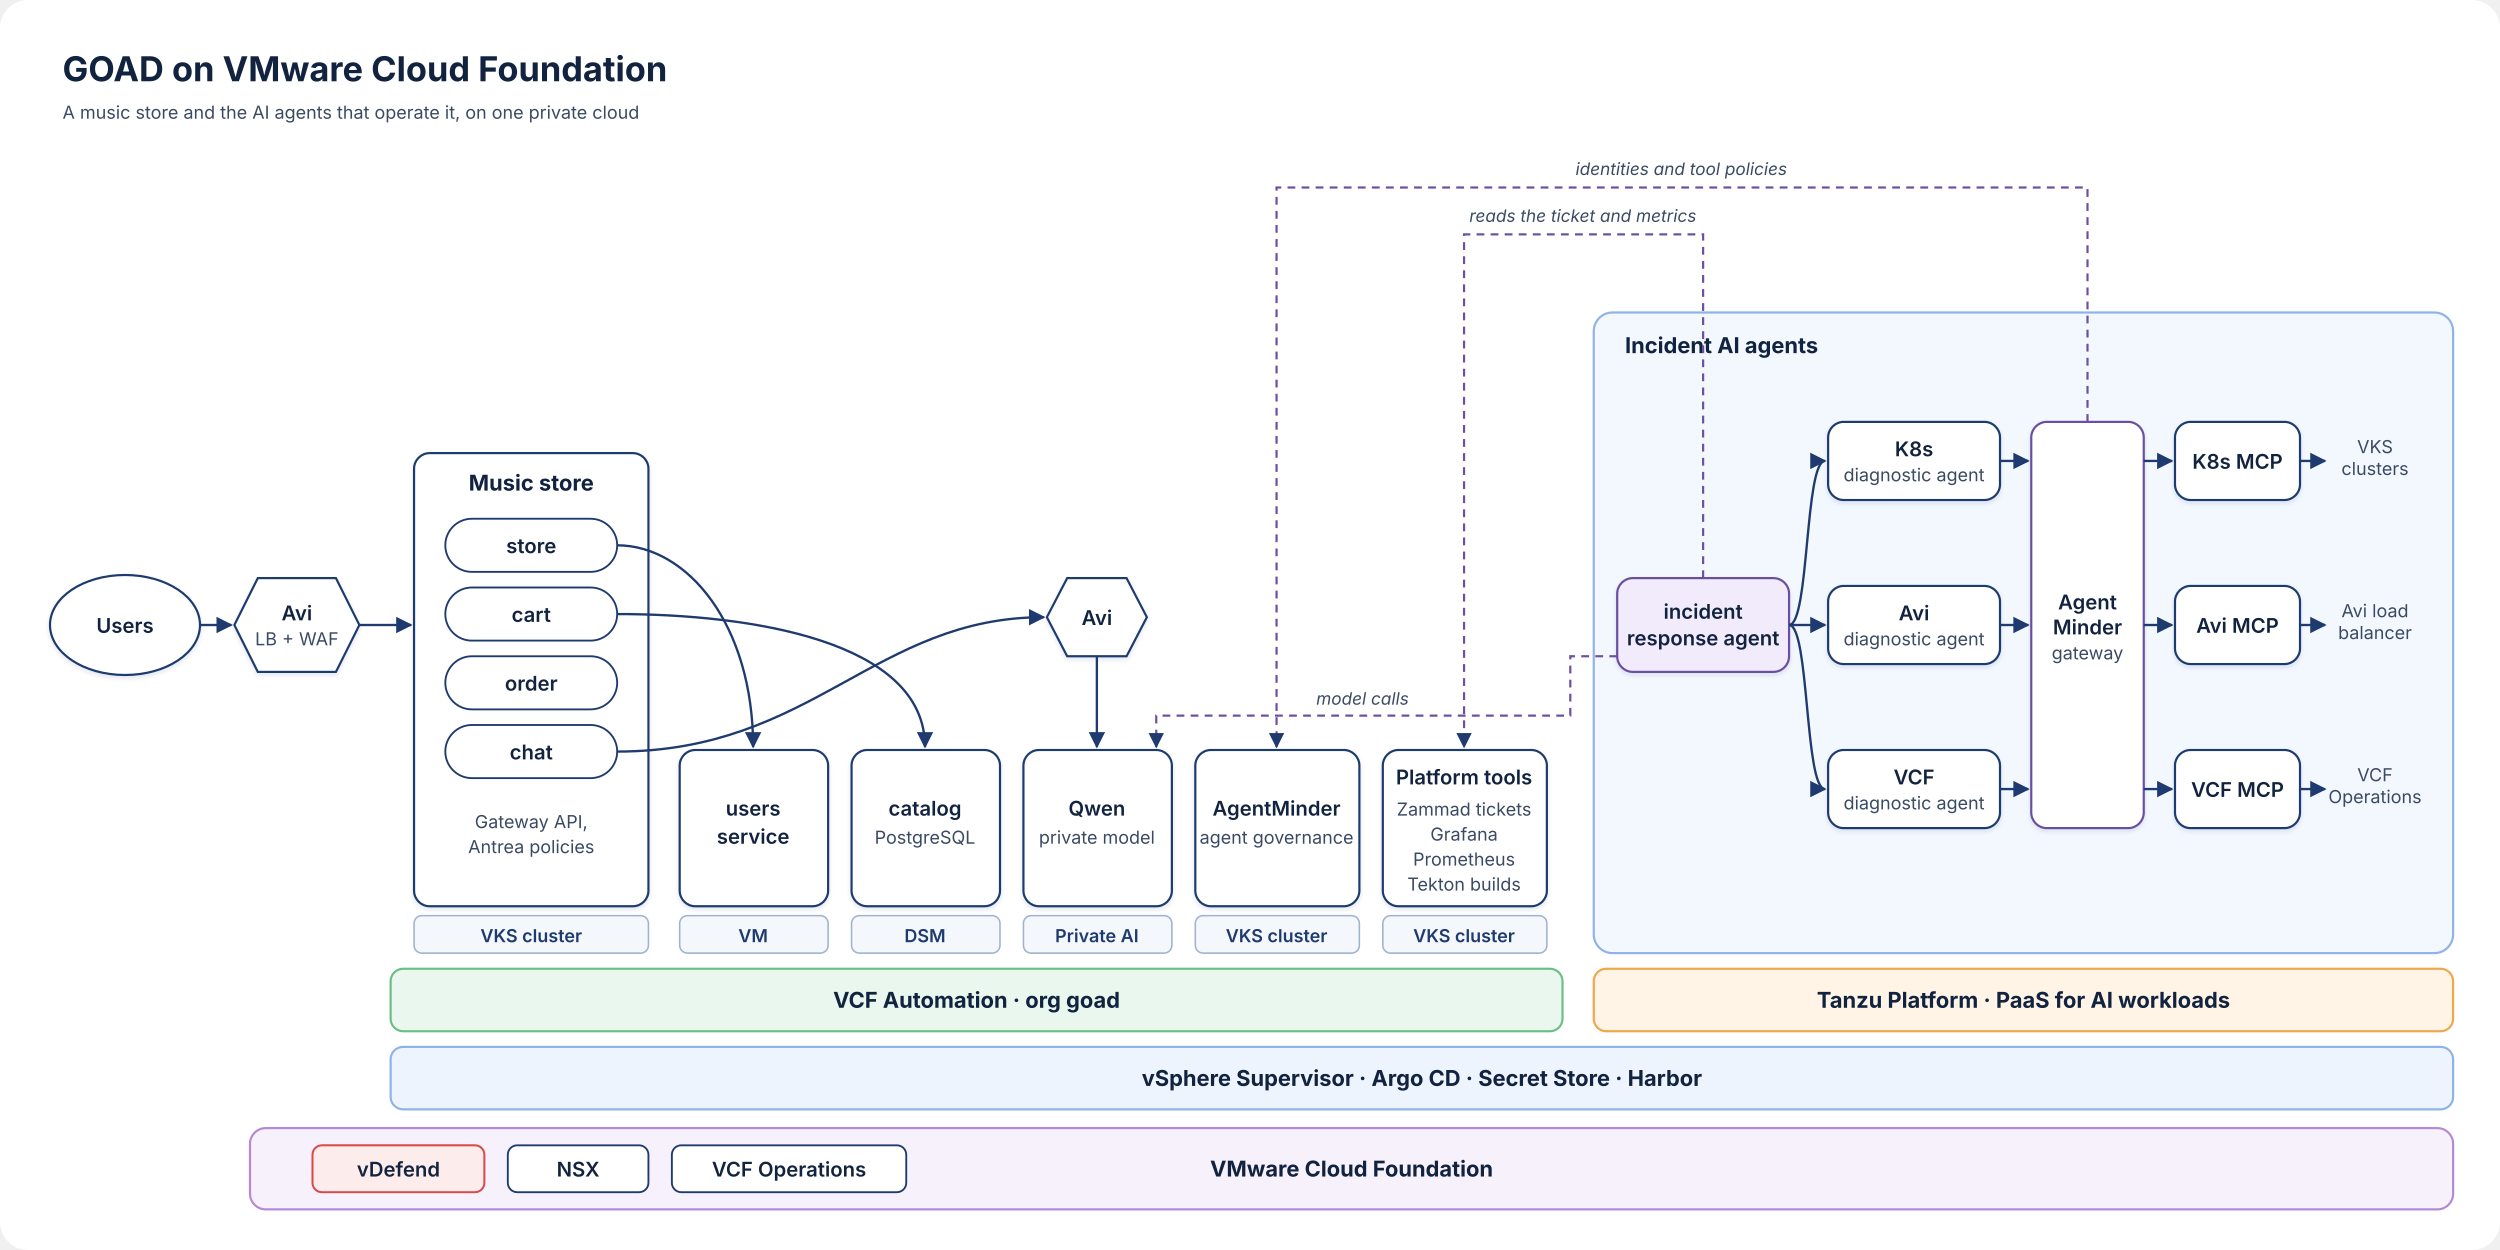
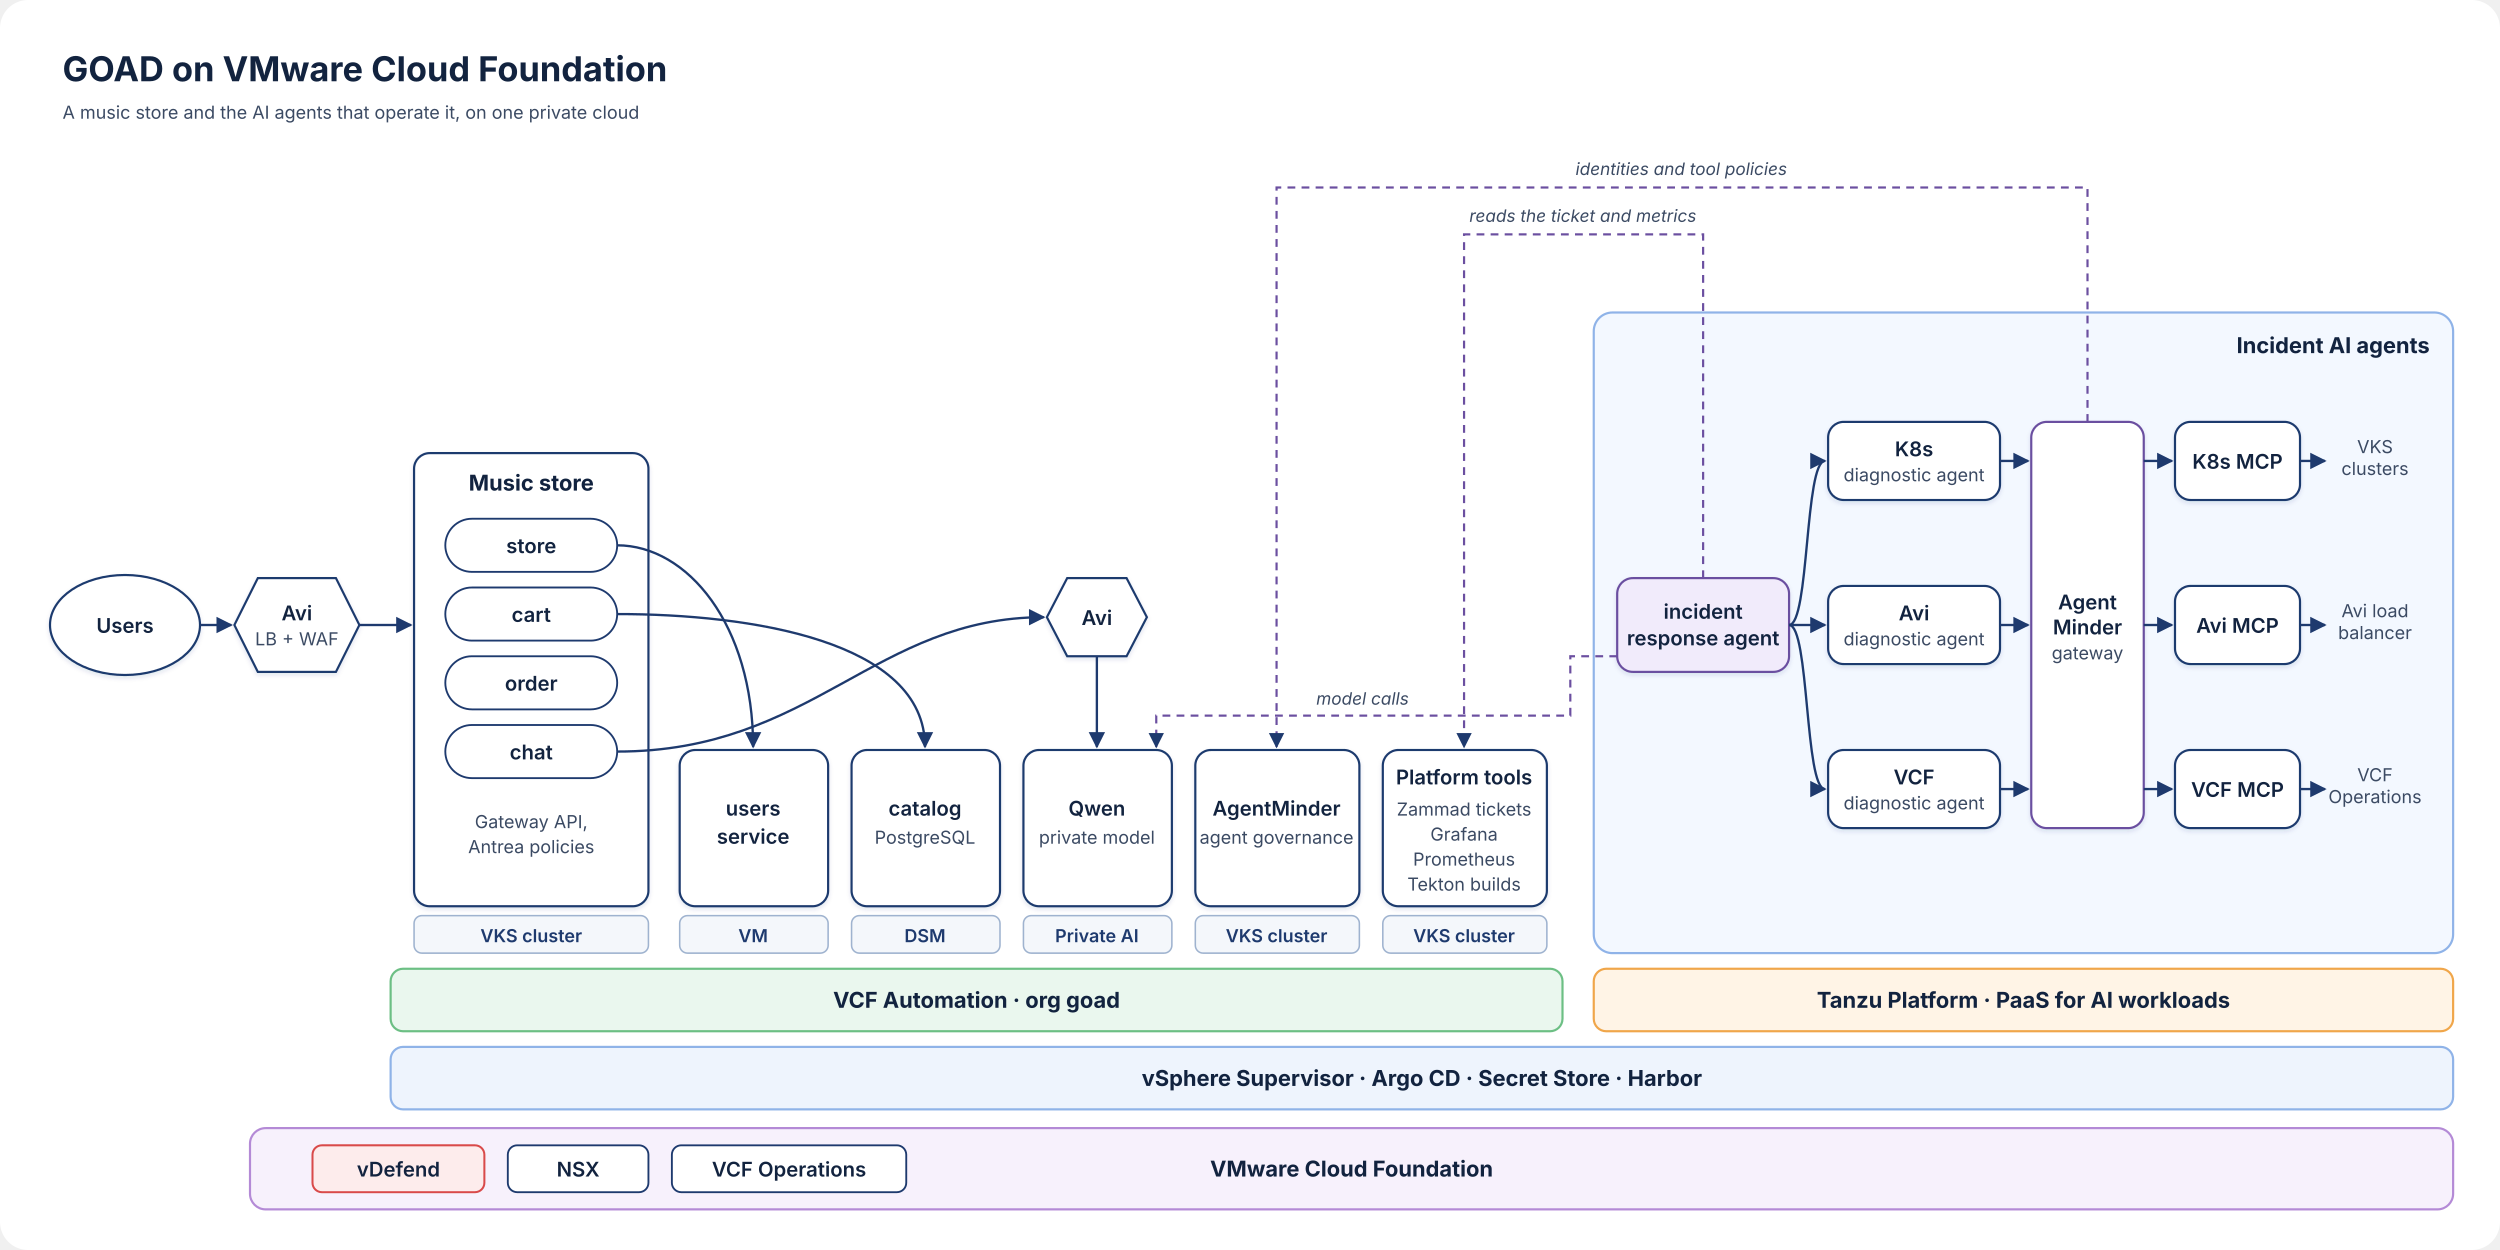
<svg xmlns="http://www.w3.org/2000/svg" viewBox="0 0 1600 800" width="1600" height="800" font-family="Inter, 'Segoe UI', Helvetica, Arial, sans-serif">
  <defs>
    <marker id="arrow" viewBox="0 0 10 10" refX="9" refY="5" markerWidth="7" markerHeight="7" orient="auto-start-reverse">
      <path d="M0,0 L10,5 L0,10 z" fill="#1e3a6e" />
    </marker>
    <filter id="shadow" x="-10%" y="-10%" width="120%" height="130%">
      <feDropShadow dx="0" dy="1.5" stdDeviation="1.5" flood-color="#1e3a6e" flood-opacity="0.12" />
    </filter>
    <style>
      .box { fill: #ffffff; stroke: #1e3a6e; stroke-width: 1.4; filter: url(#shadow); }
      .pill { fill: #ffffff; stroke: #1e3a6e; stroke-width: 1.2; }
      .title { font-size: 14px; font-weight: 700; fill: #12233f; }
      .label { font-size: 13px; font-weight: 600; fill: #12233f; }
      .small { font-size: 11.5px; fill: #3b4a63; }
      .tag { font-size: 11.5px; font-weight: 600; fill: #1e3a6e; }
      .edge { fill: none; stroke: #1e3a6e; stroke-width: 1.5; marker-end: url(#arrow); }
      .dash { fill: none; stroke: #6b4fa0; stroke-width: 1.4; stroke-dasharray: 5 4; marker-end: url(#arrow); }
      .edgetext { font-size: 11px; fill: #3b4a63; font-style: italic; }
    </style>
  </defs>
  <rect x="0" y="0" width="1600" height="800" rx="18" fill="#ffffff" />
  <text x="40" y="52" font-size="22" font-weight="700" fill="#12233f">GOAD on VMware Cloud Foundation</text>
  <text x="40" y="76" class="small">A music store and the AI agents that operate it, on one private cloud</text>
  <rect x="160" y="722" width="1410" height="52" rx="10" fill="#f7f1fc" stroke="#b48ad6" stroke-width="1.4" />
  <text x="865" y="753" text-anchor="middle" class="title">VMware Cloud Foundation</text>
  <rect x="200" y="733" width="110" height="30" rx="6" fill="#fdecec" stroke="#d94a4a" stroke-width="1.3" />
  <text x="255" y="753" text-anchor="middle" class="label" fill="#b42323">vDefend</text>
  <rect x="325" y="733" width="90" height="30" rx="6" class="pill" />
  <text x="370" y="753" text-anchor="middle" class="label">NSX</text>
  <rect x="430" y="733" width="150" height="30" rx="6" class="pill" />
  <text x="505" y="753" text-anchor="middle" class="label">VCF Operations</text>
  <rect x="250" y="670" width="1320" height="40" rx="8" fill="#eef4fd" stroke="#8fb3e8" stroke-width="1.4" />
  <text x="910" y="695" text-anchor="middle" class="title">vSphere Supervisor  ·  Argo CD  ·  Secret Store  ·  Harbor</text>
  <rect x="250" y="620" width="750" height="40" rx="8" fill="#eaf7ee" stroke="#6cbf84" stroke-width="1.4" />
  <text x="625" y="645" text-anchor="middle" class="title">VCF Automation  ·  org goad</text>
  <rect x="1020" y="620" width="550" height="40" rx="8" fill="#fff4e6" stroke="#f0a64a" stroke-width="1.4" />
  <text x="1295" y="645" text-anchor="middle" class="title">Tanzu Platform  ·  PaaS for AI workloads</text>
  <ellipse cx="80" cy="400" rx="48" ry="32" class="box" />
  <text x="80" y="405" text-anchor="middle" class="label">Users</text>
  <polygon points="150,400 165,370 215,370 230,400 215,430 165,430" class="box" />
  <text x="190" y="397" text-anchor="middle" class="label">Avi</text>
  <text x="190" y="413" text-anchor="middle" class="small">LB + WAF</text>
  <path d="M128,400 L148,400" class="edge" />
  <path d="M230,400 L263,400" class="edge" />
  <rect x="265" y="290" width="150" height="290" rx="10" class="box" />
  <text x="340" y="314" text-anchor="middle" class="title">Music store</text>
  <rect x="285" y="332" width="110" height="34" rx="17" class="pill" />
  <text x="340" y="354" text-anchor="middle" class="label">store</text>
  <rect x="285" y="376" width="110" height="34" rx="17" class="pill" />
  <text x="340" y="398" text-anchor="middle" class="label">cart</text>
  <rect x="285" y="420" width="110" height="34" rx="17" class="pill" />
  <text x="340" y="442" text-anchor="middle" class="label">order</text>
  <rect x="285" y="464" width="110" height="34" rx="17" class="pill" />
  <text x="340" y="486" text-anchor="middle" class="label">chat</text>
  <text x="340" y="530" text-anchor="middle" class="small">Gateway API,</text>
  <text x="340" y="546" text-anchor="middle" class="small">Antrea policies</text>
  <rect x="265" y="586" width="150" height="24" rx="5" fill="#f4f7fb" stroke="#9fb3cf" />
  <text x="340" y="603" text-anchor="middle" class="tag">VKS cluster</text>
  <rect x="435" y="480" width="95" height="100" rx="10" class="box" />
  <text x="482" y="522" text-anchor="middle" class="label">users</text>
  <text x="482" y="540" text-anchor="middle" class="label">service</text>
  <rect x="435" y="586" width="95" height="24" rx="5" fill="#f4f7fb" stroke="#9fb3cf" />
  <text x="482" y="603" text-anchor="middle" class="tag">VM</text>
  <rect x="545" y="480" width="95" height="100" rx="10" class="box" />
  <text x="592" y="522" text-anchor="middle" class="label">catalog</text>
  <text x="592" y="540" text-anchor="middle" class="small">PostgreSQL</text>
  <rect x="545" y="586" width="95" height="24" rx="5" fill="#f4f7fb" stroke="#9fb3cf" />
  <text x="592" y="603" text-anchor="middle" class="tag">DSM</text>
  <rect x="655" y="480" width="95" height="100" rx="10" class="box" />
  <text x="702" y="522" text-anchor="middle" class="label">Qwen</text>
  <text x="702" y="540" text-anchor="middle" class="small">private model</text>
  <rect x="655" y="586" width="95" height="24" rx="5" fill="#f4f7fb" stroke="#9fb3cf" />
  <text x="702" y="603" text-anchor="middle" class="tag">Private AI</text>
  <polygon points="670,395 683,370 721,370 734,395 721,420 683,420" class="box" />
  <text x="702" y="400" text-anchor="middle" class="label">Avi</text>
  <path d="M702,420 L702,478" class="edge" />
  <rect x="765" y="480" width="105" height="100" rx="10" class="box" />
  <text x="817" y="522" text-anchor="middle" class="label">AgentMinder</text>
  <text x="817" y="540" text-anchor="middle" class="small">agent governance</text>
  <rect x="765" y="586" width="105" height="24" rx="5" fill="#f4f7fb" stroke="#9fb3cf" />
  <text x="817" y="603" text-anchor="middle" class="tag">VKS cluster</text>
  <rect x="885" y="480" width="105" height="100" rx="10" class="box" />
  <text x="937" y="502" text-anchor="middle" class="label">Platform tools</text>
  <text x="937" y="522" text-anchor="middle" class="small">Zammad tickets</text>
  <text x="937" y="538" text-anchor="middle" class="small">Grafana</text>
  <text x="937" y="554" text-anchor="middle" class="small">Prometheus</text>
  <text x="937" y="570" text-anchor="middle" class="small">Tekton builds</text>
  <rect x="885" y="586" width="105" height="24" rx="5" fill="#f4f7fb" stroke="#9fb3cf" />
  <text x="937" y="603" text-anchor="middle" class="tag">VKS cluster</text>
  <path d="M395,349 C440,349 482,400 482,478" class="edge" />
  <path d="M395,393 C480,393 592,410 592,478" class="edge" />
  <path d="M395,481 C520,481 560,395 668,395" class="edge" />
  <rect x="1020" y="200" width="550" height="410" rx="12" fill="#f3f8ff" stroke="#8fb3e8" stroke-width="1.4" />
-   <text x="1040" y="226" class="title">Incident AI agents</text>
+   <text x="1555" y="226" text-anchor="end" class="title">Incident AI agents</text>
  <rect x="1035" y="370" width="110" height="60" rx="10" fill="#f1ebfb" stroke="#6b4fa0" stroke-width="1.4" filter="url(#shadow)" />
  <text x="1090" y="396" text-anchor="middle" class="label">incident</text>
  <text x="1090" y="413" text-anchor="middle" class="label">response agent</text>
  <rect x="1170" y="270" width="110" height="50" rx="10" class="box" />
  <text x="1225" y="292" text-anchor="middle" class="label">K8s</text>
  <text x="1225" y="308" text-anchor="middle" class="small">diagnostic agent</text>
  <rect x="1170" y="375" width="110" height="50" rx="10" class="box" />
  <text x="1225" y="397" text-anchor="middle" class="label">Avi</text>
  <text x="1225" y="413" text-anchor="middle" class="small">diagnostic agent</text>
  <rect x="1170" y="480" width="110" height="50" rx="10" class="box" />
  <text x="1225" y="502" text-anchor="middle" class="label">VCF</text>
  <text x="1225" y="518" text-anchor="middle" class="small">diagnostic agent</text>
  <path d="M1145,400 C1158,400 1155,295 1168,295" class="edge" />
  <path d="M1145,400 L1168,400" class="edge" />
  <path d="M1145,400 C1158,400 1155,505 1168,505" class="edge" />
  <rect x="1300" y="270" width="72" height="260" rx="10" fill="#ffffff" stroke="#6b4fa0" stroke-width="1.4" filter="url(#shadow)" />
  <text x="1336" y="390" text-anchor="middle" class="label">Agent</text>
  <text x="1336" y="406" text-anchor="middle" class="label">Minder</text>
  <text x="1336" y="422" text-anchor="middle" class="small">gateway</text>
  <path d="M1280,295 L1298,295" class="edge" />
  <path d="M1280,400 L1298,400" class="edge" />
  <path d="M1280,505 L1298,505" class="edge" />
  <rect x="1392" y="270" width="80" height="50" rx="10" class="box" />
  <text x="1432" y="300" text-anchor="middle" class="label">K8s MCP</text>
  <rect x="1392" y="375" width="80" height="50" rx="10" class="box" />
  <text x="1432" y="405" text-anchor="middle" class="label">Avi MCP</text>
  <rect x="1392" y="480" width="80" height="50" rx="10" class="box" />
  <text x="1432" y="510" text-anchor="middle" class="label">VCF MCP</text>
  <path d="M1372,295 L1390,295" class="edge" />
  <path d="M1372,400 L1390,400" class="edge" />
  <path d="M1372,505 L1390,505" class="edge" />
  <text x="1520" y="290" text-anchor="middle" class="small">VKS</text>
  <text x="1520" y="304" text-anchor="middle" class="small">clusters</text>
  <text x="1520" y="395" text-anchor="middle" class="small">Avi load</text>
  <text x="1520" y="409" text-anchor="middle" class="small">balancer</text>
  <text x="1520" y="500" text-anchor="middle" class="small">VCF</text>
  <text x="1520" y="514" text-anchor="middle" class="small">Operations</text>
  <path d="M1472,295 L1488,295" class="edge" />
  <path d="M1472,400 L1488,400" class="edge" />
  <path d="M1472,505 L1488,505" class="edge" />
  <path d="M1090,370 L1090,150 L937,150 L937,478" class="dash" />
  <text x="1013" y="142" text-anchor="middle" class="edgetext">reads the ticket and metrics</text>
  <path d="M1336,270 L1336,120 L817,120 L817,478" class="dash" />
  <text x="1076" y="112" text-anchor="middle" class="edgetext">identities and tool policies</text>
  <path d="M1035,420 L1005,420 L1005,458 L740,458 L740,478" class="dash" />
  <text x="872" y="451" text-anchor="middle" class="edgetext">model calls</text>
</svg>
